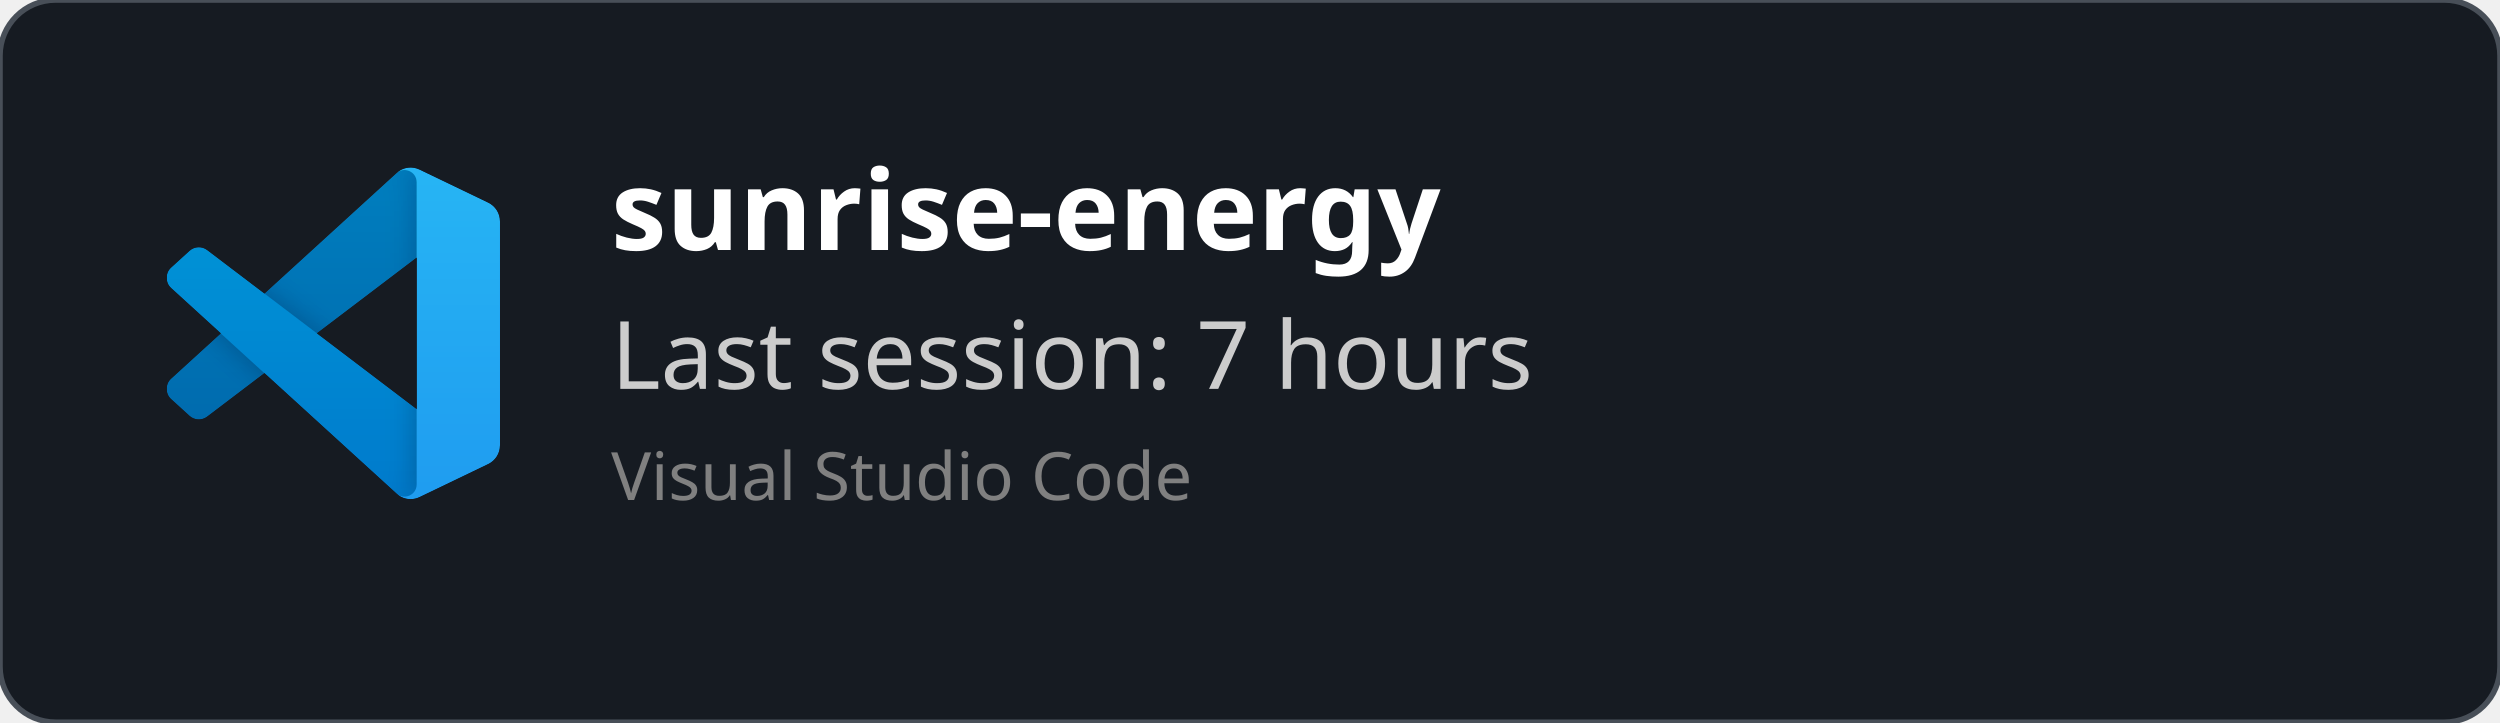
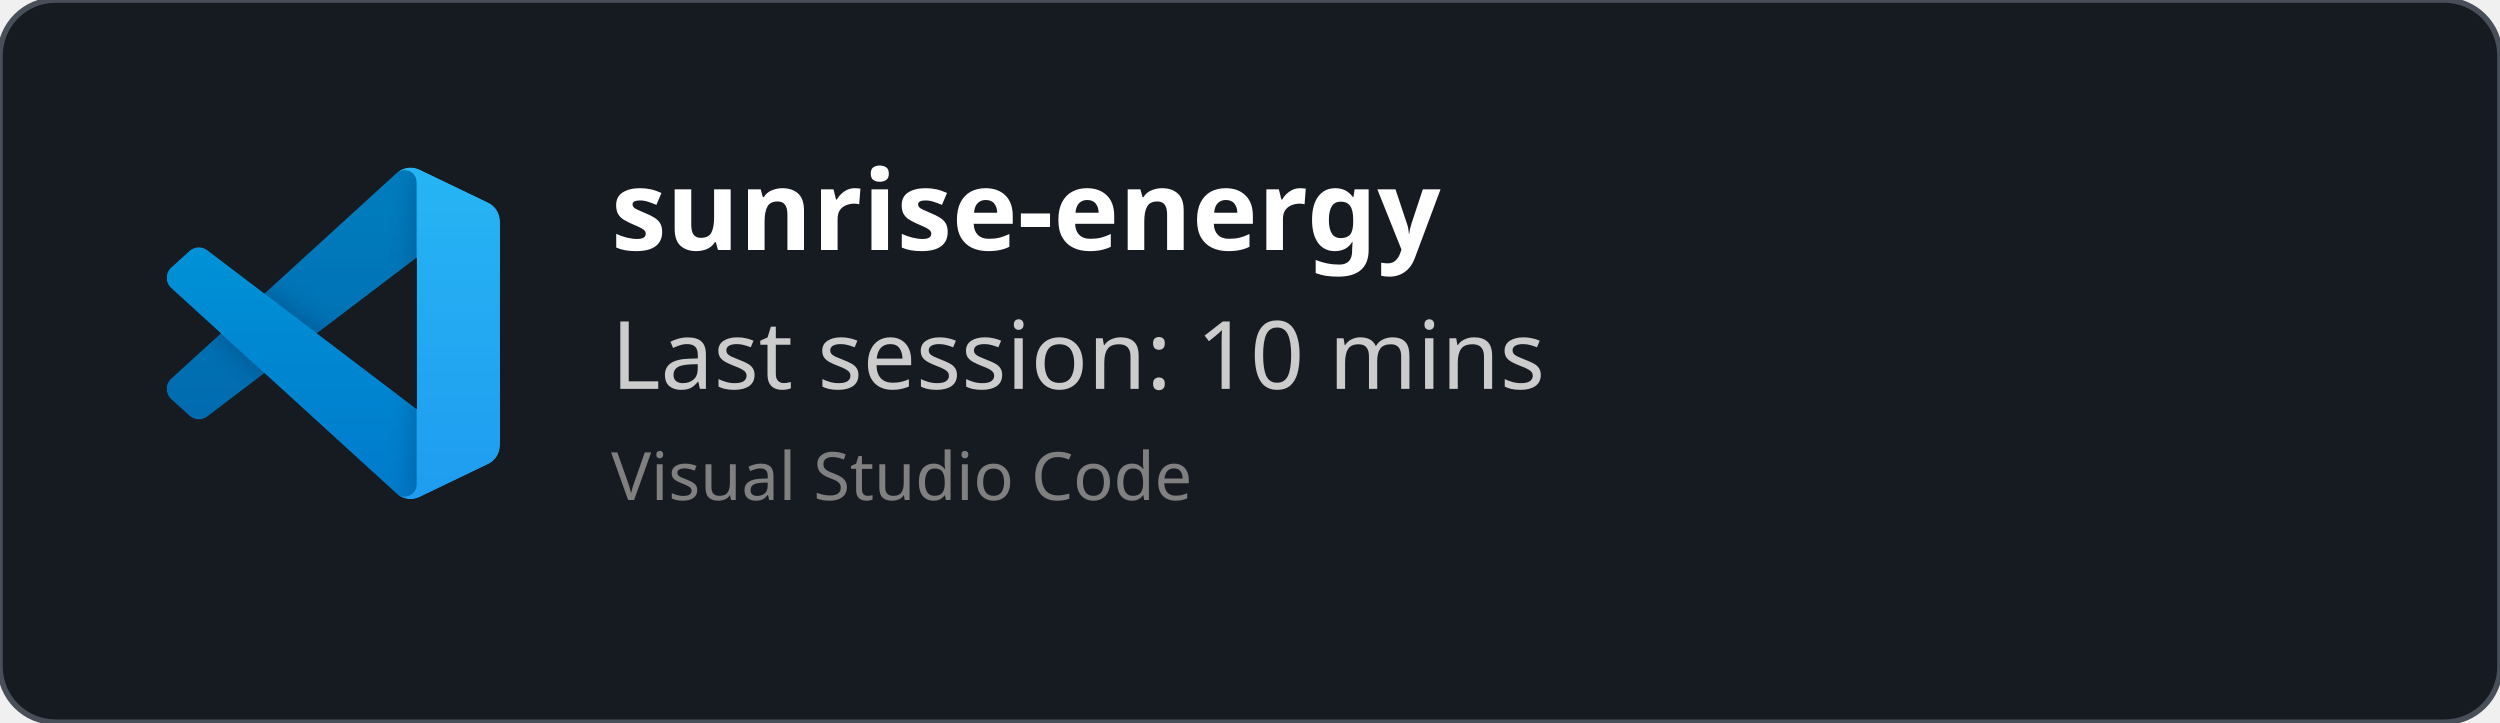
<svg xmlns="http://www.w3.org/2000/svg" width="450" height="130" viewBox="0 0 450 130" fill="none" role="img">
  <style>
    *{
        font-family: 'Segoe UI', Ubuntu, monospace
    }
    </style>
  <defs>
    <clipPath id="horizontalClip" x="20" y="20" width="500" height="200">
      <rect x="90" y="20" width="300" height="50" />
    </clipPath>
  </defs>
  <rect width="450" height="130" fill="rgba(22,27,34)" stroke="#484f58" stroke-width="1" fill-opacity="1" stroke-opacity="1" x="0" y="0" rx="10px" ry="10px">
    </rect>
  <svg width="60" height="60" x="30" y="30" viewBox="0 0 100 100" fill="none" id="vscode">
    <mask id="mask0" mask-type="alpha" maskUnits="userSpaceOnUse" x="0" y="0" width="100" height="100">
      <path fill-rule="evenodd" clip-rule="evenodd" d="M70.912 99.317C72.487 99.931 74.283 99.891 75.873 99.126L96.461 89.22C98.624 88.179 100 85.989 100 83.587V16.413C100 14.011 98.624 11.822 96.461 10.781L75.873 0.874C73.786 -0.13 71.345 0.116 69.513 1.447C69.252 1.637 69.003 1.849 68.769 2.083L29.355 38.041L12.187 25.01C10.589 23.797 8.354 23.896 6.869 25.246L1.363 30.255C-0.453 31.906 -0.455 34.763 1.359 36.417L16.247 50L1.359 63.583C-0.455 65.237 -0.453 68.094 1.363 69.745L6.869 74.754C8.354 76.104 10.589 76.204 12.187 74.99L29.355 61.959L68.769 97.917C69.392 98.541 70.125 99.01 70.912 99.317ZM75.015 27.299L45.109 50L75.015 72.701V27.299Z" fill="white" />
    </mask>
    <g mask="url(#mask0)">
      <path d="M96.461 10.796L75.857 0.876C73.472 -0.273 70.622 0.212 68.75 2.083L1.299 63.583C-0.516 65.237 -0.514 68.094 1.303 69.745L6.813 74.754C8.298 76.104 10.535 76.204 12.134 74.99L93.361 13.37C96.086 11.303 100 13.246 100 16.667V16.427C100 14.027 98.625 11.838 96.461 10.796Z" fill="#0065A9" />
      <g filter="url(#filter0_d)">
        <path d="M96.461 89.204L75.857 99.124C73.472 100.273 70.622 99.788 68.75 97.917L1.299 36.417C-0.516 34.763 -0.514 31.906 1.303 30.255L6.813 25.246C8.298 23.896 10.535 23.796 12.134 25.009L93.361 86.63C96.086 88.697 100 86.754 100 83.333V83.573C100 85.974 98.625 88.162 96.461 89.204Z" fill="#007ACC" />
      </g>
      <g filter="url(#filter1_d)">
        <path d="M75.858 99.126C73.472 100.274 70.622 99.788 68.75 97.917C71.056 100.223 75 98.59 75 95.328V4.672C75 1.41 71.056 -0.223 68.75 2.083C70.622 0.211 73.472 -0.274 75.858 0.874L96.459 10.781C98.623 11.822 100 14.011 100 16.413V83.587C100 85.989 98.623 88.179 96.459 89.22L75.858 99.126Z" fill="#1F9CF0" />
      </g>
      <g style="mix-blend-mode:overlay" opacity="0.25">
        <path fill-rule="evenodd" clip-rule="evenodd" d="M70.851 99.317C72.426 99.931 74.222 99.891 75.812 99.126L96.4 89.22C98.563 88.179 99.939 85.989 99.939 83.587V16.413C99.939 14.011 98.564 11.822 96.4 10.781L75.812 0.874C73.725 -0.13 71.284 0.116 69.453 1.447C69.191 1.637 68.942 1.849 68.708 2.083L29.294 38.041L12.126 25.01C10.528 23.796 8.293 23.896 6.809 25.246L1.302 30.255C-0.513 31.906 -0.515 34.763 1.298 36.417L16.186 50L1.298 63.583C-0.515 65.237 -0.513 68.094 1.302 69.745L6.809 74.754C8.293 76.104 10.528 76.204 12.126 74.99L29.294 61.959L68.708 97.917C69.332 98.54 70.064 99.01 70.851 99.317ZM74.954 27.299L45.048 50L74.954 72.701V27.299Z" fill="url(#paint0_linear)" />
      </g>
    </g>
    <defs>
      <filter id="filter0_d" x="-8.394" y="15.829" width="116.727" height="92.246" filterUnits="userSpaceOnUse" color-interpolation-filters="sRGB">
        <feFlood flood-opacity="0" result="BackgroundImageFix" />
        <feColorMatrix in="SourceAlpha" type="matrix" values="0 0 0 0 0 0 0 0 0 0 0 0 0 0 0 0 0 0 127 0" />
        <feOffset />
        <feGaussianBlur stdDeviation="4.167" />
        <feColorMatrix type="matrix" values="0 0 0 0 0 0 0 0 0 0 0 0 0 0 0 0 0 0 0.25 0" />
        <feBlend mode="overlay" in2="BackgroundImageFix" result="effect1_dropShadow" />
        <feBlend mode="normal" in="SourceGraphic" in2="effect1_dropShadow" result="shape" />
      </filter>
      <filter id="filter1_d" x="60.417" y="-8.076" width="47.917" height="116.151" filterUnits="userSpaceOnUse" color-interpolation-filters="sRGB">
        <feFlood flood-opacity="0" result="BackgroundImageFix" />
        <feColorMatrix in="SourceAlpha" type="matrix" values="0 0 0 0 0 0 0 0 0 0 0 0 0 0 0 0 0 0 127 0" />
        <feOffset />
        <feGaussianBlur stdDeviation="4.167" />
        <feColorMatrix type="matrix" values="0 0 0 0 0 0 0 0 0 0 0 0 0 0 0 0 0 0 0.25 0" />
        <feBlend mode="overlay" in2="BackgroundImageFix" result="effect1_dropShadow" />
        <feBlend mode="normal" in="SourceGraphic" in2="effect1_dropShadow" result="shape" />
      </filter>
      <linearGradient id="paint0_linear" x1="49.939" y1="0.258" x2="49.939" y2="99.742" gradientUnits="userSpaceOnUse">
        <stop stop-color="white" />
        <stop offset="1" stop-color="white" stop-opacity="0" />
      </linearGradient>
    </defs>
  </svg>
  <text x="110" y="45" font-size="20" clip-path="url(#horizontalClip)" font-weight="bold" font-family="Ubuntu" fill="white">
    sunrise-energy
    </text>
  <text x="110" y="70" font-size="17px" font-family="Ubuntu" fill="#ccc">
-     Last session: 7 hours
+     Last session: 10 mins
    </text>
  <text x="110" y="90" font-size="12px" font-family="Ubuntu" fill="grey">
    Visual Studio Code
    </text>
</svg>
